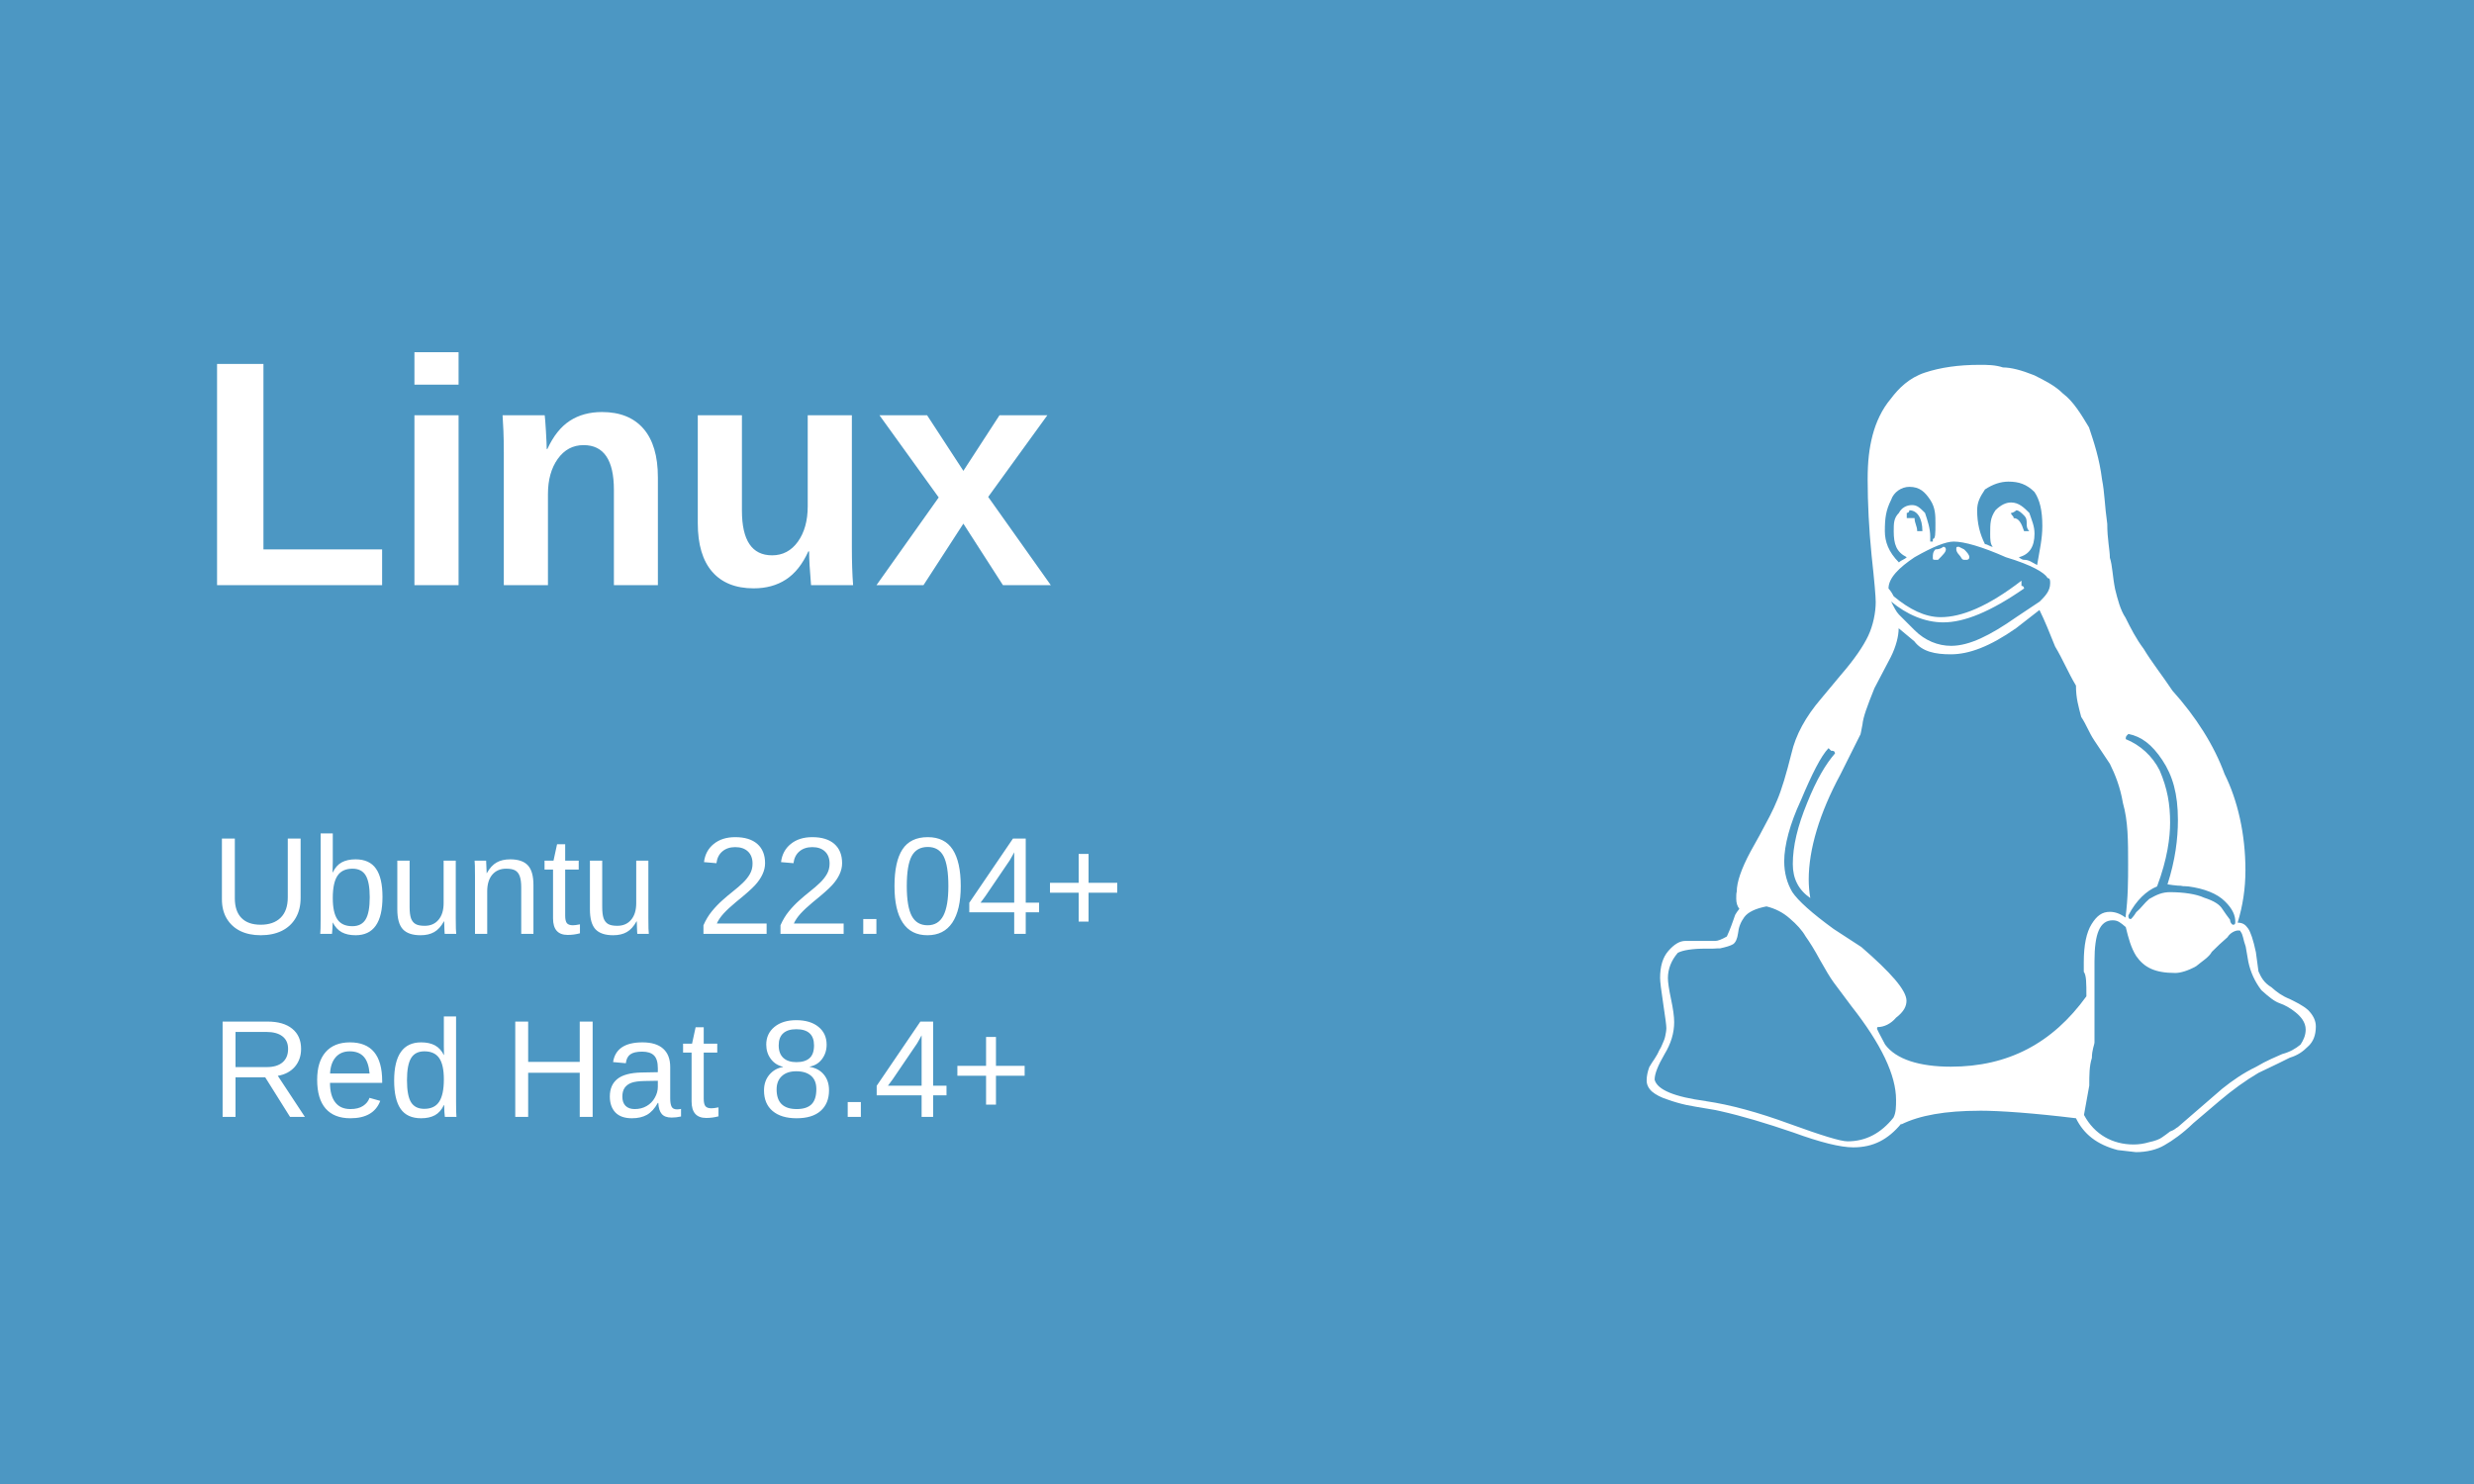
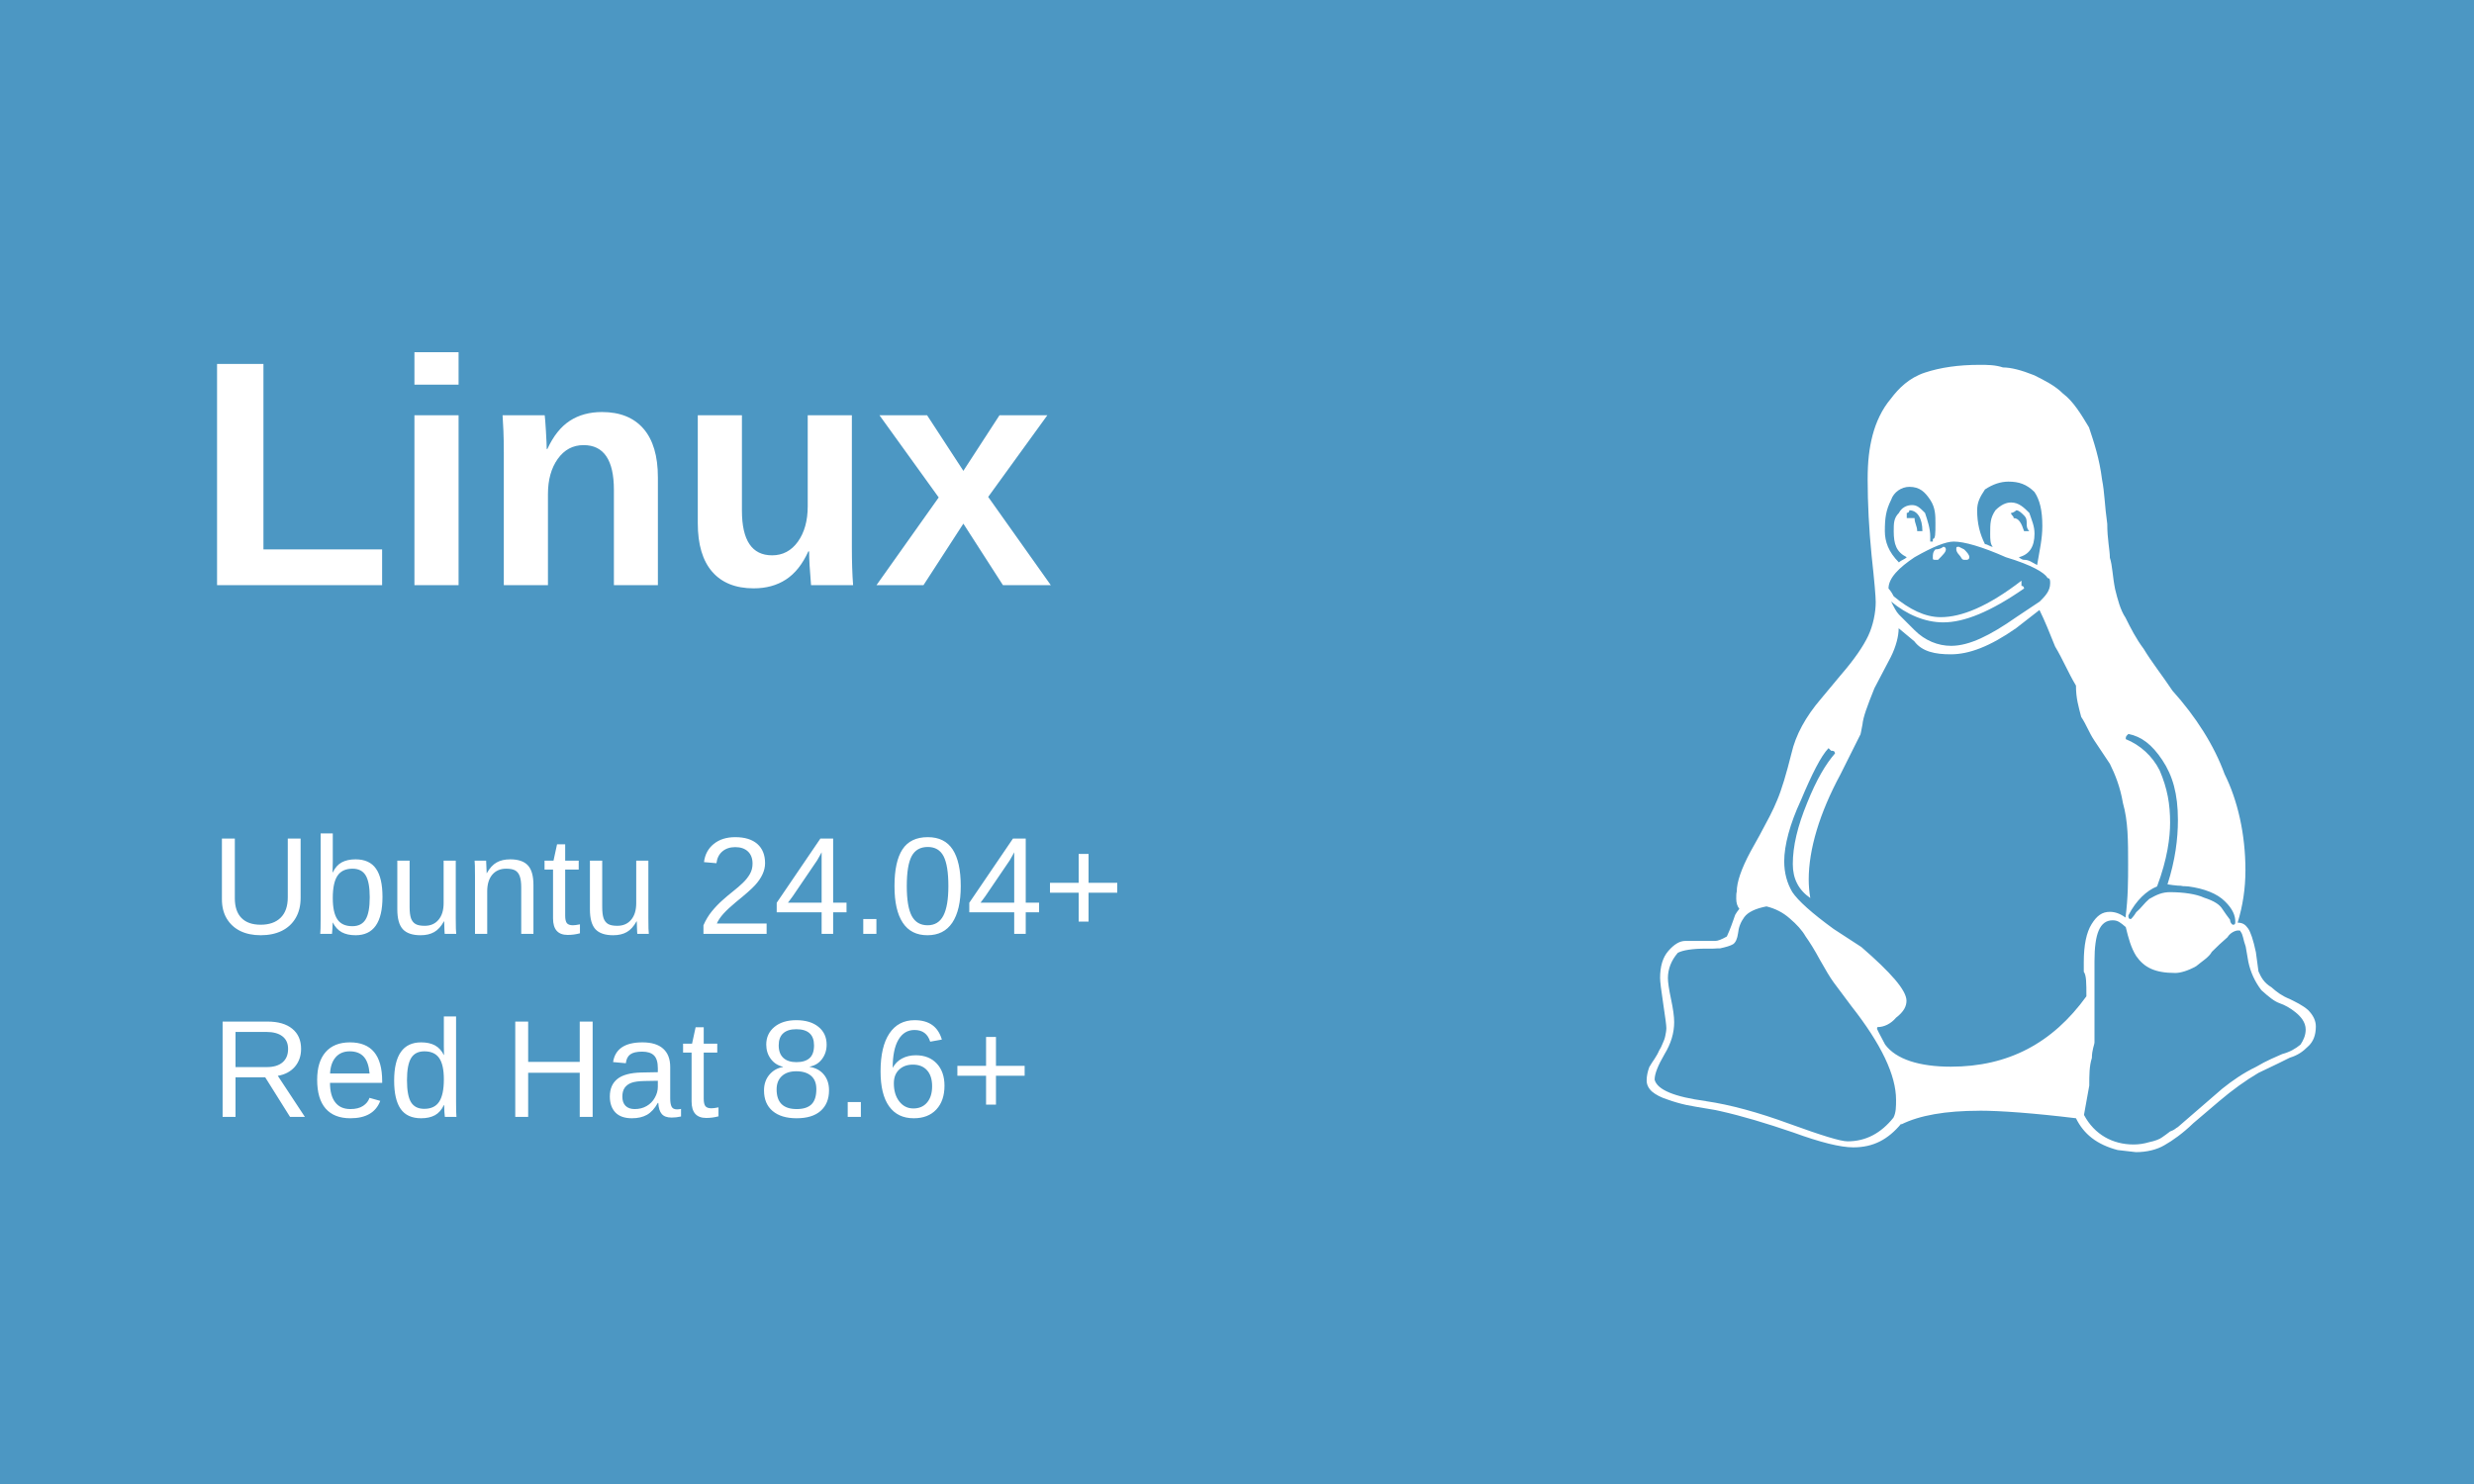
<svg xmlns="http://www.w3.org/2000/svg" width="666.667" height="400" viewBox="0 0 666.667 400">
  <defs>
    <clipPath id="a" clipPathUnits="userSpaceOnUse">
      <path d="M0 0h500v300H0Z" />
    </clipPath>
    <clipPath id="b" clipPathUnits="userSpaceOnUse">
+       <path d="M-39.524 181.705h500v-300h-500Z" />
+     </clipPath>
+     <clipPath id="c" clipPathUnits="userSpaceOnUse">
+       <path d="M-42.693 111.218h500v-300h-500Z" />
+     </clipPath>
+     <clipPath id="d" clipPathUnits="userSpaceOnUse">
+       <path d="M-42.693 74.218h500v-300h-500Z" />
+     </clipPath>
+     <clipPath id="e" clipPathUnits="userSpaceOnUse">
      <path d="M330.03 64.724h140.521v164.41h-140.52Z" />
    </clipPath>
  </defs>
-   <g clip-path="url(#a)" transform="matrix(1.33333 0 0 -1.33333 0 400)">
-     <path d="M0 0h500v300H0Z" style="fill:#4C97C3;fill-opacity:1;fill-rule:nonzero;stroke:none" />
-     <text xml:space="preserve" style="font-variant:normal;font-weight:700;font-size:65px;font-family:Arial;-inkscape-font-specification:Arial-BoldMT;writing-mode:lr-tb;fill:#fff;fill-opacity:1;fill-rule:nonzero;stroke:none" transform="matrix(1 0 0 -1 39.524 181.705)">
-       <tspan x="0 41.704 61.763 103.467 145.171" y="0">Linux</tspan>
-     </text>
-     <text xml:space="preserve" style="font-variant:normal;font-weight:400;font-size:28px;font-family:Arial;-inkscape-font-specification:ArialMT;writing-mode:lr-tb;fill:#fff;fill-opacity:1;fill-rule:nonzero;stroke:none" transform="matrix(1 0 0 -1 42.693 111.218)">
-       <tspan x="0 20.222 35.795 51.369 66.942 74.732 90.306 98.095 113.669 129.242 137.032 152.606 168.179" y="0">Ubuntu 22.04+</tspan>
-     </text>
-     <text xml:space="preserve" style="font-variant:normal;font-weight:400;font-size:28px;font-family:Arial;-inkscape-font-specification:ArialMT;writing-mode:lr-tb;fill:#fff;fill-opacity:1;fill-rule:nonzero;stroke:none" transform="matrix(1 0 0 -1 42.693 74.218)">
-       <tspan x="0 20.222 35.795 51.369 59.158 79.38 94.954 102.743 110.533 126.106 133.896 149.47" y="0">Red Hat 8.4+</tspan>
-     </text>
-   </g>
-   <g clip-path="url(#b)" transform="matrix(1.33333 0 0 -1.33333 0 400)">
-     <path d="M398.007 187.356c0-.527-.527-.527-.527-.527h-.527c-.527 0-.527.527-1.053 1.054 0 0-.527.527-.527 1.054s0 .527.527.527l1.053-.527c.527-.527 1.054-1.054 1.054-1.58m-9.485 5.269c0 2.635-1.054 4.215-2.635 4.215 0 0 0-.527-.527-.527v-1.053h1.581c0-1.054.527-1.581.527-2.635zm18.443 2.635c1.054 0 1.581-1.054 2.108-2.635h1.054c-.527.527-.527 1.054-.527 1.58 0 .528 0 1.055-.527 1.582s-1.054 1.054-1.58 1.054c0 0-.528-.527-1.055-.527 0-.527.527-.527.527-1.054m-15.808-8.432c-.527 0-.527 0-.527.527s0 1.054.527 1.581c1.054 0 1.58.527 1.58.527.528 0 .528-.527.528-.527 0-.527-.527-1.054-1.581-2.108zm-5.797.527c-2.107 1.054-2.634 2.635-2.634 5.27 0 1.58 0 2.635 1.053 3.689.527 1.053 1.581 1.58 2.635 1.58s1.581-.527 2.635-1.58c.527-1.581 1.054-3.162 1.054-4.743v-1.054h.527v.527c.527 0 .527 1.054.527 3.162 0 1.58 0 3.161-1.054 4.742s-2.108 2.635-4.216 2.635c-1.58 0-3.161-1.054-3.688-2.635-1.054-2.107-1.266-3.688-1.266-6.323 0-2.108.739-4.216 2.846-6.324.527.527 1.054.527 1.581 1.054m65.87-74.3c.526 0 .526.211.526.686 0 1.158-.526 2.53-2.107 4.057-1.581 1.58-4.216 2.582-7.378 3.005-.527.052-1.054.052-1.054.052-.527.104-.527.104-1.054.104-.526.055-1.58.16-2.107.264 1.58 4.902 2.107 9.221 2.107 13.017 0 5.27-1.053 8.958-3.161 12.12s-4.216 4.742-6.85 5.27c-.528-.528-.528-.528-.528-1.055a13.2 13.2 0 0 0 6.85-6.323c1.582-3.689 2.109-6.85 2.109-10.54 0-2.95-.527-7.324-2.635-12.91-2.108-.842-4.216-2.793-5.797-5.848 0-.475 0-.738.527-.738 0 0 .527.475 1.054 1.37 1.054.894 1.581 1.791 2.635 2.686 1.58.898 2.635 1.37 4.216 1.37 2.634 0 5.27-.368 6.85-1.106 2.108-.684 3.162-1.422 3.689-2.265a41 41 0 0 1 1.58-2.214c0-.684.528-1.002.528-1.002m-48.48 76.408c-.527.527-.527 1.581-.527 2.635 0 2.108 0 3.162 1.054 4.743q1.581 1.58 3.161 1.58c1.581 0 2.635-1.054 3.69-2.107.526-1.581 1.053-2.635 1.053-4.216q0-3.952-3.162-4.743s.527-.527 1.054-.527c1.054 0 1.581-.527 2.635-1.054.527 3.162 1.054 5.27 1.054 7.905 0 3.162-.527 5.27-1.58 6.85-1.582 1.581-3.163 2.108-5.27 2.108q-2.372 0-4.743-1.58c-1.054-1.582-1.58-2.636-1.58-4.216 0-2.635.526-4.743 1.58-6.85.527 0 1.054-.528 1.58-.528m6.324-8.431c-6.85-4.743-12.12-6.85-16.335-6.85-3.689 0-7.378 1.58-10.54 4.215.528-1.054 1.055-2.108 1.581-2.635l3.162-3.161c2.108-2.108 4.743-3.162 7.378-3.162 3.688 0 7.904 2.108 13.173 5.796l4.743 3.162c1.054 1.054 2.108 2.108 2.108 3.689 0 .527 0 1.054-.527 1.054-.527 1.054-3.162 2.634-8.431 4.215-4.743 2.108-8.432 3.162-10.54 3.162q-2.37 0-7.904-3.162c-3.162-2.107-5.27-4.215-5.27-6.323 0 0 .528-.527 1.055-1.581 3.161-2.635 6.323-4.216 9.485-4.216 4.215 0 9.485 2.108 16.335 7.378v-1.054c.527 0 .527-.527.527-.527m12.12-106.445c2.108-3.96 5.797-5.953 10.012-5.953q1.581-.001 3.162.475c1.054.209 2.108.579 2.635 1 .527.37 1.054.738 1.58 1.16 1.055.368 1.055.632 1.581.895l8.959 7.748c2.108 1.68 4.215 3.15 6.85 4.424 2.108 1.265 4.216 2.108 5.27 2.583 1.58.422 2.634 1.054 3.688 1.896.527.79 1.054 1.792 1.054 3.058 0 1.528-1.054 2.687-2.108 3.529-1.054.845-2.107 1.424-3.161 1.792-1.054.37-2.108 1.213-3.689 2.635a14.2 14.2 0 0 0-2.635 5.745l-.527 3.057c-.527 1.422-.527 2.476-1.054 3.055 0 .158 0 .211-.527.211s-1.58-.475-2.107-1.37a54 54 0 0 1-3.162-2.95c-.527-1.054-2.108-2.003-3.162-2.899-1.58-.897-3.161-1.372-4.215-1.372-4.216 0-6.324 1.16-7.905 3.425-1.054 1.688-1.58 3.637-2.108 5.852-1.053.895-1.58 1.37-2.634 1.37-2.635 0-3.689-2.742-3.689-8.275V89.29c0-.475-.527-1.529-.527-3.162-.527-1.633-.527-3.488-.527-5.585l-1.054-5.849v-.09m-76.408 2.788c4.9-.716 10.539-2.25 16.915-4.591 6.375-2.317 10.275-3.53 11.697-3.53 3.689 0 6.746 1.633 9.274 4.79.527 1.023.527 2.225.527 3.606 0 4.978-3.003 11.274-9.01 18.915l-3.582 4.798c-.739.999-1.636 2.528-2.795 4.583-1.105 2.056-2.107 3.637-2.898 4.742-.686 1.214-1.791 2.424-3.213 3.637-1.37 1.21-2.95 2.001-4.691 2.423-2.212-.422-3.74-1.158-4.48-2.16-.737-1.001-1.157-2.107-1.264-3.268-.157-1.106-.475-1.844-1.002-2.212-.527-.316-1.422-.58-2.635-.843-.263 0-.735 0-1.422-.052h-1.421c-2.794 0-4.69-.318-5.692-.845-1.318-1.526-2.004-3.267-2.004-5.11q0-1.266.634-4.269c.42-1.95.632-3.532.632-4.637 0-2.16-.632-4.32-1.95-6.48-1.317-2.268-2.002-3.953-2.002-5.155.527-2.044 4.004-3.483 10.382-4.325m17.546 47.898c0 3.636.95 7.64 2.898 12.383 1.897 4.743 3.796 7.905 5.64 10.012-.107.527-.37.527-.79.527l-.527.527c-1.53-1.58-3.373-5.27-5.588-10.539-2.212-4.742-3.37-9.115-3.37-12.328 0-2.372.579-4.427 1.632-6.22 1.159-1.74 3.953-4.267 8.38-7.481l5.585-3.637c5.953-5.165 9.115-8.747 9.115-10.854 0-1.11-.527-2.216-2.108-3.426-1.054-1.265-2.476-1.899-3.689-1.899-.105 0-.157-.104-.157-.368 0-.052.527-1.106 1.633-3.162 2.213-3.002 6.955-4.479 13.279-4.479 11.593 0 20.551 4.743 27.401 14.228 0 2.635 0 4.268-.527 4.954v1.948c0 3.426.527 6.008 1.581 7.694 1.054 1.688 2.108 2.478 3.689 2.478 1.054 0 2.108-.37 3.162-1.16.527 4.058.527 7.587.527 10.75 0 4.794 0 8.747-1.054 12.435-.527 3.162-1.581 5.797-2.635 7.905l-3.162 4.742c-1.054 1.581-1.58 3.162-2.634 4.743-.527 2.108-1.054 3.688-1.054 6.323-1.581 2.635-2.635 5.27-4.216 7.904-1.054 2.635-2.108 5.27-3.162 7.378l-4.742-3.689c-5.27-3.689-9.485-5.27-13.174-5.27-3.162 0-5.797.528-7.378 2.635l-3.161 2.635c0-1.58-.527-3.689-1.581-5.796l-3.318-6.324c-1.477-3.688-2.267-5.796-2.424-7.377-.211-1.054-.37-2.108-.475-2.108l-3.952-7.904c-4.268-7.905-6.43-15.227-6.43-21.287 0-1.213.107-2.479.318-3.743-2.371 1.635-3.532 3.899-3.532 6.85m37.73-49.85c-6.851 0-12.12-.927-15.81-2.766v.159c-2.634-3.162-5.584-4.795-9.693-4.795-2.583 0-6.642 1-12.12 3.003-5.533 1.896-10.435 3.35-14.703 4.311-.422.121-1.37.3-2.898.541-1.476.24-2.846.48-4.059.722a31 31 0 0 0-3.74 1.081q-1.977.628-3.162 1.617c-.728.664-1.084 1.413-1.084 2.25q0 1.266.534 2.704c.338.579.708 1.16 1.077 1.688.37.579.685 1.105.897 1.632.315.475.527.948.735 1.474.212.475.423.95.527 1.53.107.526.212 1.053.212 1.58s-.212 2.108-.632 4.902q-.633 4.11-.633 5.217c0 2.317.526 4.161 1.687 5.478 1.159 1.318 2.265 2.004 3.425 2.004h6.06c.475 0 1.21.264 2.32.895.367.845.683 1.528.894 2.162.264.632.368 1.106.475 1.318.105.315.212.631.315.895.212.367.475.79.844 1.212q-.631.79-.632 2.053c0 .582 0 1.11.105 1.425 0 1.897.897 4.583 2.793 8.115l1.845 3.319c1.528 2.846 2.686 4.954 3.53 7.062.897 2.107 1.844 5.27 2.898 9.485q1.264 5.532 6.007 11.066l3.952 4.742c2.74 3.162 4.532 5.797 5.533 7.905 1.002 2.107 1.529 4.742 1.529 6.85 0 1.054-.263 4.216-.842 9.485-.527 5.27-.79 10.54-.79 15.282 0 3.689.315 6.323.998 8.958.686 2.635 1.9 5.27 3.689 7.377 1.58 2.108 3.689 4.216 6.85 5.27q4.742 1.58 11.066 1.58c1.581 0 3.162 0 4.743-.526q2.371 0 6.323-1.581c2.108-1.054 4.216-2.108 5.797-3.689 2.108-1.58 3.688-4.215 5.27-6.85 1.053-3.162 2.107-6.324 2.634-10.54.527-2.634.527-5.269 1.054-8.957 0-3.162.527-5.27.527-6.85.527-1.582.527-3.69 1.054-6.324.527-2.108 1.054-4.216 2.108-5.797 1.054-2.107 2.107-4.215 3.688-6.323 1.581-2.635 3.689-5.27 5.797-8.431 4.742-5.27 8.431-11.066 10.539-16.863 2.635-5.27 4.215-12.12 4.215-19.445q0-5.454-1.58-10.591c1.054 0 1.58-.423 2.107-1.159.527-.738 1.054-2.32 1.581-4.797l.527-3.898c.527-1.16 1.054-2.266 2.635-3.216 1.054-.947 2.108-1.738 3.689-2.371 1.054-.527 2.634-1.263 3.688-2.212q1.581-1.58 1.581-3.321c0-1.79-.527-3.107-1.58-4.056-1.055-1.054-2.108-1.793-3.69-2.268-1.053-.527-3.161-1.58-6.323-3.065-2.635-1.56-5.27-3.453-7.904-5.693l-5.27-4.484c-2.107-2.053-4.215-3.53-5.796-4.424-1.58-.95-3.689-1.425-5.796-1.425l-3.69.423c-4.215 1.106-6.85 3.214-8.43 6.427-8.432 1.024-15.282 1.53-19.498 1.53" style="fill:#fff;fill-opacity:1;fill-rule:nonzero;stroke:none" />
-   </g>
+   <path d="M0 0h500v300H0Z" clip-path="url(#a)" style="fill:#4C97C3;fill-opacity:1;fill-rule:nonzero;stroke:none" transform="matrix(1.33333 0 0 -1.33333 0 400)" />
+   <text xml:space="preserve" clip-path="url(#b)" transform="translate(52.698 157.727)scale(1.33333)">
+     <tspan x="0" y="0" dx="0 1.989 1.989 1.989 1.989" style="font-variant:normal;font-weight:700;font-size:65px;font-family:Arial;writing-mode:lr-tb;fill:#fff;fill-opacity:1;fill-rule:nonzero;stroke:none">Linux</tspan>
+   </text>
+   <text xml:space="preserve" clip-path="url(#c)" transform="translate(56.924 251.71)scale(1.33333)">
+     <tspan x="0" y="0" style="font-variant:normal;font-weight:400;font-size:28px;font-family:Arial;writing-mode:lr-tb;fill:#fff;fill-opacity:1;fill-rule:nonzero;stroke:none">Ubuntu 24.04+</tspan>
+   </text>
+   <text xml:space="preserve" clip-path="url(#d)" transform="translate(56.924 301.043)scale(1.33333)">
+     <tspan x="0" y="0" style="font-variant:normal;font-weight:400;font-size:28px;font-family:Arial;writing-mode:lr-tb;fill:#fff;fill-opacity:1;fill-rule:nonzero;stroke:none">Red Hat 8.6+</tspan>
+   </text>
+   <path d="M398.007 187.356c0-.527-.527-.527-.527-.527h-.527c-.527 0-.527.527-1.053 1.054 0 0-.527.527-.527 1.054s0 .527.527.527l1.053-.527c.527-.527 1.054-1.054 1.054-1.58m-9.485 5.269c0 2.635-1.054 4.215-2.635 4.215 0 0 0-.527-.527-.527v-1.053h1.581c0-1.054.527-1.581.527-2.635zm18.443 2.635c1.054 0 1.581-1.054 2.108-2.635h1.054c-.527.527-.527 1.054-.527 1.58 0 .528 0 1.055-.527 1.582s-1.054 1.054-1.58 1.054c0 0-.528-.527-1.055-.527 0-.527.527-.527.527-1.054m-15.808-8.432c-.527 0-.527 0-.527.527s0 1.054.527 1.581c1.054 0 1.58.527 1.58.527.528 0 .528-.527.528-.527 0-.527-.527-1.054-1.581-2.108zm-5.797.527c-2.107 1.054-2.634 2.635-2.634 5.27 0 1.58 0 2.635 1.053 3.689.527 1.053 1.581 1.58 2.635 1.58s1.581-.527 2.635-1.58c.527-1.581 1.054-3.162 1.054-4.743v-1.054h.527v.527c.527 0 .527 1.054.527 3.162 0 1.58 0 3.161-1.054 4.742s-2.108 2.635-4.216 2.635c-1.58 0-3.161-1.054-3.688-2.635-1.054-2.107-1.266-3.688-1.266-6.323 0-2.108.739-4.216 2.846-6.324.527.527 1.054.527 1.581 1.054m65.87-74.3c.526 0 .526.211.526.686 0 1.158-.526 2.53-2.107 4.057-1.581 1.58-4.216 2.582-7.378 3.005-.527.052-1.054.052-1.054.052-.527.104-.527.104-1.054.104-.526.055-1.58.16-2.107.264 1.58 4.902 2.107 9.221 2.107 13.017 0 5.27-1.053 8.958-3.161 12.12s-4.216 4.742-6.85 5.27c-.528-.528-.528-.528-.528-1.055a13.2 13.2 0 0 0 6.85-6.323c1.582-3.689 2.109-6.85 2.109-10.54 0-2.95-.527-7.324-2.635-12.91-2.108-.842-4.216-2.793-5.797-5.848 0-.475 0-.738.527-.738 0 0 .527.475 1.054 1.37 1.054.894 1.581 1.791 2.635 2.686 1.58.898 2.635 1.37 4.216 1.37 2.634 0 5.27-.368 6.85-1.106 2.108-.684 3.162-1.422 3.689-2.265a41 41 0 0 1 1.58-2.214c0-.684.528-1.002.528-1.002m-48.48 76.408c-.527.527-.527 1.581-.527 2.635 0 2.108 0 3.162 1.054 4.743q1.581 1.58 3.161 1.58c1.581 0 2.635-1.054 3.69-2.107.526-1.581 1.053-2.635 1.053-4.216q0-3.952-3.162-4.743s.527-.527 1.054-.527c1.054 0 1.581-.527 2.635-1.054.527 3.162 1.054 5.27 1.054 7.905 0 3.162-.527 5.27-1.58 6.85-1.582 1.581-3.163 2.108-5.27 2.108q-2.372 0-4.743-1.58c-1.054-1.582-1.58-2.636-1.58-4.216 0-2.635.526-4.743 1.58-6.85.527 0 1.054-.528 1.58-.528m6.324-8.431c-6.85-4.743-12.12-6.85-16.335-6.85-3.689 0-7.378 1.58-10.54 4.215.528-1.054 1.055-2.108 1.581-2.635l3.162-3.161c2.108-2.108 4.743-3.162 7.378-3.162 3.688 0 7.904 2.108 13.173 5.796l4.743 3.162c1.054 1.054 2.108 2.108 2.108 3.689 0 .527 0 1.054-.527 1.054-.527 1.054-3.162 2.634-8.431 4.215-4.743 2.108-8.432 3.162-10.54 3.162q-2.37 0-7.904-3.162c-3.162-2.107-5.27-4.215-5.27-6.323 0 0 .528-.527 1.055-1.581 3.161-2.635 6.323-4.216 9.485-4.216 4.215 0 9.485 2.108 16.335 7.378v-1.054c.527 0 .527-.527.527-.527m12.12-106.445c2.108-3.96 5.797-5.953 10.012-5.953q1.581-.001 3.162.475c1.054.209 2.108.579 2.635 1 .527.37 1.054.738 1.58 1.16 1.055.368 1.055.632 1.581.895l8.959 7.748c2.108 1.68 4.215 3.15 6.85 4.424 2.108 1.265 4.216 2.108 5.27 2.583 1.58.422 2.634 1.054 3.688 1.896.527.79 1.054 1.792 1.054 3.058 0 1.528-1.054 2.687-2.108 3.529-1.054.845-2.107 1.424-3.161 1.792-1.054.37-2.108 1.213-3.689 2.635a14.2 14.2 0 0 0-2.635 5.745l-.527 3.057c-.527 1.422-.527 2.476-1.054 3.055 0 .158 0 .211-.527.211s-1.58-.475-2.107-1.37a54 54 0 0 1-3.162-2.95c-.527-1.054-2.108-2.003-3.162-2.899-1.58-.897-3.161-1.372-4.215-1.372-4.216 0-6.324 1.16-7.905 3.425-1.054 1.688-1.58 3.637-2.108 5.852-1.053.895-1.58 1.37-2.634 1.37-2.635 0-3.689-2.742-3.689-8.275V89.29c0-.475-.527-1.529-.527-3.162-.527-1.633-.527-3.488-.527-5.585l-1.054-5.849v-.09m-76.408 2.788c4.9-.716 10.539-2.25 16.915-4.591 6.375-2.317 10.275-3.53 11.697-3.53 3.689 0 6.746 1.633 9.274 4.79.527 1.023.527 2.225.527 3.606 0 4.978-3.003 11.274-9.01 18.915l-3.582 4.798c-.739.999-1.636 2.528-2.795 4.583-1.105 2.056-2.107 3.637-2.898 4.742-.686 1.214-1.791 2.424-3.213 3.637-1.37 1.21-2.95 2.001-4.691 2.423-2.212-.422-3.74-1.158-4.48-2.16-.737-1.001-1.157-2.107-1.264-3.268-.157-1.106-.475-1.844-1.002-2.212-.527-.316-1.422-.58-2.635-.843-.263 0-.735 0-1.422-.052h-1.421c-2.794 0-4.69-.318-5.692-.845-1.318-1.526-2.004-3.267-2.004-5.11q0-1.266.634-4.269c.42-1.95.632-3.532.632-4.637 0-2.16-.632-4.32-1.95-6.48-1.317-2.268-2.002-3.953-2.002-5.155.527-2.044 4.004-3.483 10.382-4.325m17.546 47.898c0 3.636.95 7.64 2.898 12.383 1.897 4.743 3.796 7.905 5.64 10.012-.107.527-.37.527-.79.527l-.527.527c-1.53-1.58-3.373-5.27-5.588-10.539-2.212-4.742-3.37-9.115-3.37-12.328 0-2.372.579-4.427 1.632-6.22 1.159-1.74 3.953-4.267 8.38-7.481l5.585-3.637c5.953-5.165 9.115-8.747 9.115-10.854 0-1.11-.527-2.216-2.108-3.426-1.054-1.265-2.476-1.899-3.689-1.899-.105 0-.157-.104-.157-.368 0-.052.527-1.106 1.633-3.162 2.213-3.002 6.955-4.479 13.279-4.479 11.593 0 20.551 4.743 27.401 14.228 0 2.635 0 4.268-.527 4.954v1.948c0 3.426.527 6.008 1.581 7.694 1.054 1.688 2.108 2.478 3.689 2.478 1.054 0 2.108-.37 3.162-1.16.527 4.058.527 7.587.527 10.75 0 4.794 0 8.747-1.054 12.435-.527 3.162-1.581 5.797-2.635 7.905l-3.162 4.742c-1.054 1.581-1.58 3.162-2.634 4.743-.527 2.108-1.054 3.688-1.054 6.323-1.581 2.635-2.635 5.27-4.216 7.904-1.054 2.635-2.108 5.27-3.162 7.378l-4.742-3.689c-5.27-3.689-9.485-5.27-13.174-5.27-3.162 0-5.797.528-7.378 2.635l-3.161 2.635c0-1.58-.527-3.689-1.581-5.796l-3.318-6.324c-1.477-3.688-2.267-5.796-2.424-7.377-.211-1.054-.37-2.108-.475-2.108l-3.952-7.904c-4.268-7.905-6.43-15.227-6.43-21.287 0-1.213.107-2.479.318-3.743-2.371 1.635-3.532 3.899-3.532 6.85m37.73-49.85c-6.851 0-12.12-.927-15.81-2.766v.159c-2.634-3.162-5.584-4.795-9.693-4.795-2.583 0-6.642 1-12.12 3.003-5.533 1.896-10.435 3.35-14.703 4.311-.422.121-1.37.3-2.898.541-1.476.24-2.846.48-4.059.722a31 31 0 0 0-3.74 1.081q-1.977.628-3.162 1.617c-.728.664-1.084 1.413-1.084 2.25q0 1.266.534 2.704c.338.579.708 1.16 1.077 1.688.37.579.685 1.105.897 1.632.315.475.527.948.735 1.474.212.475.423.95.527 1.53.107.526.212 1.053.212 1.58s-.212 2.108-.632 4.902q-.633 4.11-.633 5.217c0 2.317.526 4.161 1.687 5.478 1.159 1.318 2.265 2.004 3.425 2.004h6.06c.475 0 1.21.264 2.32.895.367.845.683 1.528.894 2.162.264.632.368 1.106.475 1.318.105.315.212.631.315.895.212.367.475.79.844 1.212q-.631.79-.632 2.053c0 .582 0 1.11.105 1.425 0 1.897.897 4.583 2.793 8.115l1.845 3.319c1.528 2.846 2.686 4.954 3.53 7.062.897 2.107 1.844 5.27 2.898 9.485q1.264 5.532 6.007 11.066l3.952 4.742c2.74 3.162 4.532 5.797 5.533 7.905 1.002 2.107 1.529 4.742 1.529 6.85 0 1.054-.263 4.216-.842 9.485-.527 5.27-.79 10.54-.79 15.282 0 3.689.315 6.323.998 8.958.686 2.635 1.9 5.27 3.689 7.377 1.58 2.108 3.689 4.216 6.85 5.27q4.742 1.58 11.066 1.58c1.581 0 3.162 0 4.743-.526q2.371 0 6.323-1.581c2.108-1.054 4.216-2.108 5.797-3.689 2.108-1.58 3.688-4.215 5.27-6.85 1.053-3.162 2.107-6.324 2.634-10.54.527-2.634.527-5.269 1.054-8.957 0-3.162.527-5.27.527-6.85.527-1.582.527-3.69 1.054-6.324.527-2.108 1.054-4.216 2.108-5.797 1.054-2.107 2.107-4.215 3.688-6.323 1.581-2.635 3.689-5.27 5.797-8.431 4.742-5.27 8.431-11.066 10.539-16.863 2.635-5.27 4.215-12.12 4.215-19.445q0-5.454-1.58-10.591c1.054 0 1.58-.423 2.107-1.159.527-.738 1.054-2.32 1.581-4.797l.527-3.898c.527-1.16 1.054-2.266 2.635-3.216 1.054-.947 2.108-1.738 3.689-2.371 1.054-.527 2.634-1.263 3.688-2.212q1.581-1.58 1.581-3.321c0-1.79-.527-3.107-1.58-4.056-1.055-1.054-2.108-1.793-3.69-2.268-1.053-.527-3.161-1.58-6.323-3.065-2.635-1.56-5.27-3.453-7.904-5.693l-5.27-4.484c-2.107-2.053-4.215-3.53-5.796-4.424-1.58-.95-3.689-1.425-5.796-1.425l-3.69.423c-4.215 1.106-6.85 3.214-8.43 6.427-8.432 1.024-15.282 1.53-19.498 1.53" clip-path="url(#e)" style="fill:#fff;fill-opacity:1;fill-rule:nonzero;stroke:none" transform="matrix(1.33333 0 0 -1.33333 0 400)" />
</svg>
